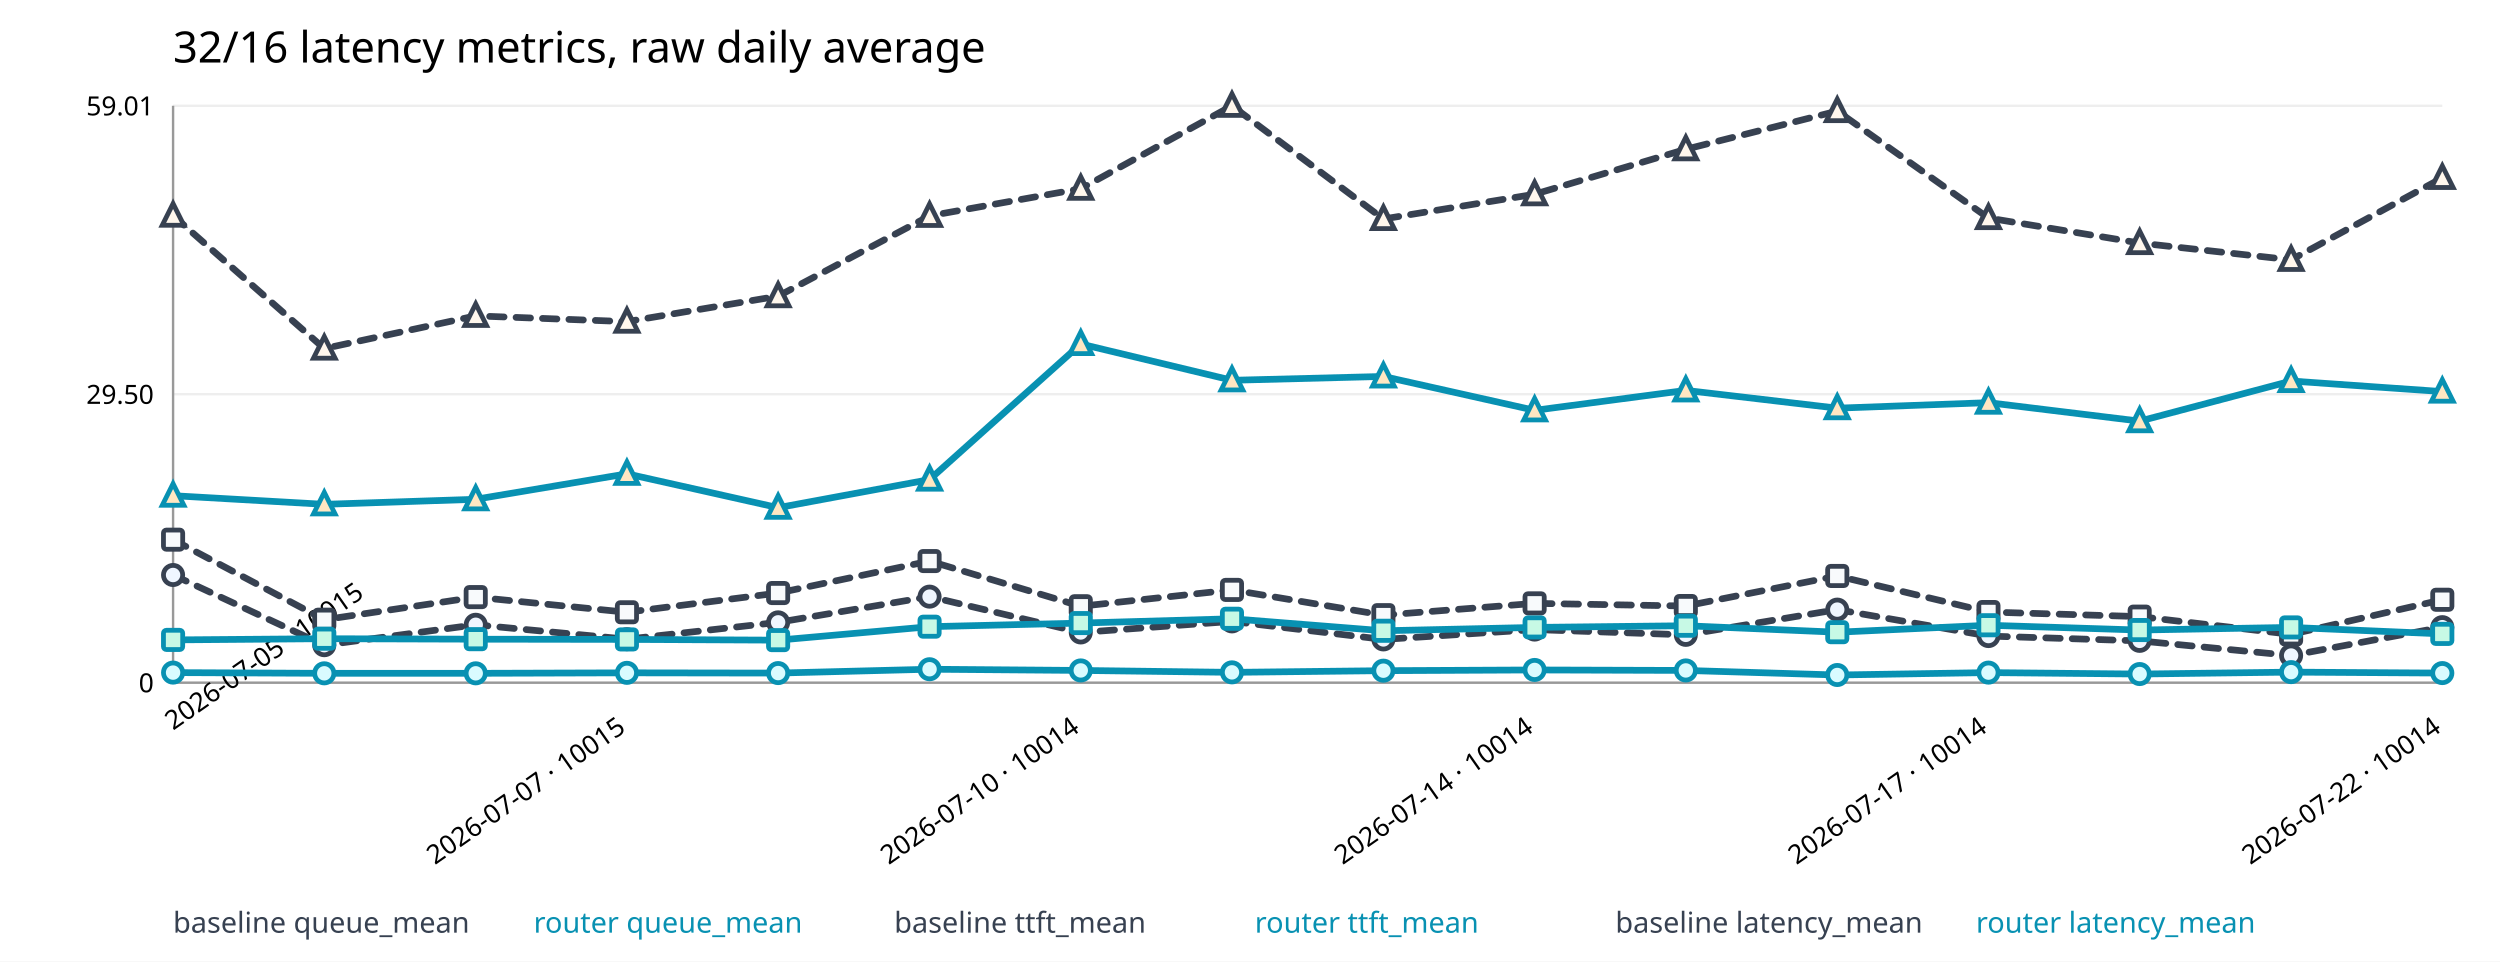
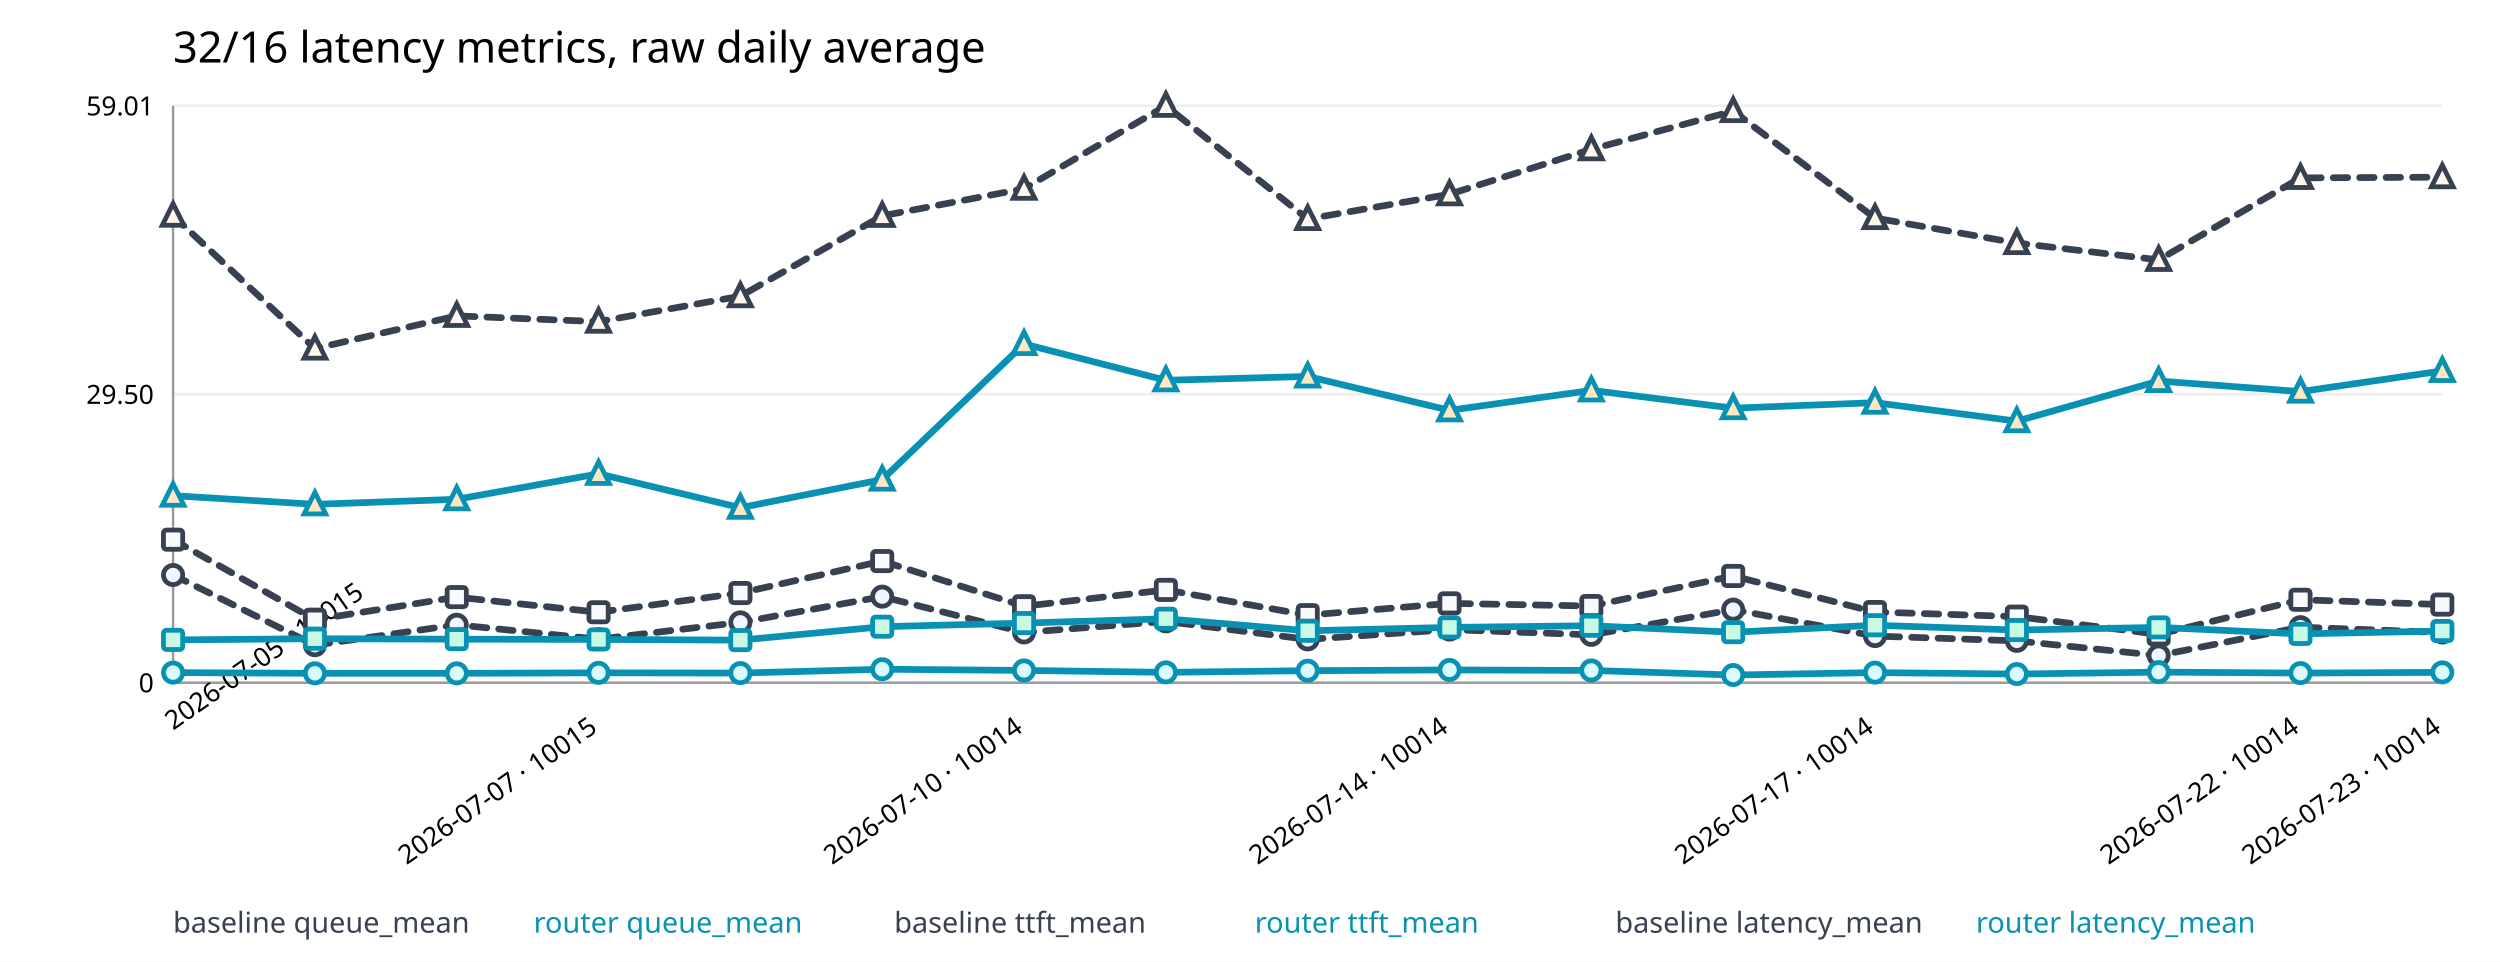
<svg xmlns="http://www.w3.org/2000/svg" width="1040" height="400" viewBox="0 0 1040 400">
  <rect width="100%" height="100%" fill="white" />
  <text x="72" y="26" font-size="18" font-family="sans-serif">32/16 latency metrics, raw daily average</text>
  <line x1="72" y1="284.0" x2="1016" y2="284.0" stroke="#eee" />
  <text x="64" y="288.0" text-anchor="end" font-size="11" font-family="sans-serif">0</text>
  <line x1="72" y1="164.0" x2="1016" y2="164.0" stroke="#eee" />
  <text x="64" y="168.0" text-anchor="end" font-size="11" font-family="sans-serif">29.50</text>
  <line x1="72" y1="44.0" x2="1016" y2="44.0" stroke="#eee" />
  <text x="64" y="48.0" text-anchor="end" font-size="11" font-family="sans-serif">59.01</text>
  <line x1="72" y1="284" x2="1016" y2="284" stroke="#999" />
  <line x1="72" y1="44" x2="72" y2="284" stroke="#999" />
  <text x="72.0" y="304" text-anchor="start" font-size="11" font-family="sans-serif" transform="rotate(-35 72.0 304)">2026-07-05 · 10015</text>
-   <text x="260.8" y="304" text-anchor="end" font-size="11" font-family="sans-serif" transform="rotate(-35 260.8 304)">2026-07-07 · 10015</text>
-   <text x="449.6" y="304" text-anchor="end" font-size="11" font-family="sans-serif" transform="rotate(-35 449.6 304)">2026-07-10 · 10014</text>
-   <text x="638.4" y="304" text-anchor="end" font-size="11" font-family="sans-serif" transform="rotate(-35 638.4 304)">2026-07-14 · 10014</text>
-   <text x="827.2" y="304" text-anchor="end" font-size="11" font-family="sans-serif" transform="rotate(-35 827.2 304)">2026-07-17 · 10014</text>
-   <text x="1016.0" y="304" text-anchor="end" font-size="11" font-family="sans-serif" transform="rotate(-35 1016.0 304)">2026-07-22 · 10014</text>
-   <polyline fill="none" stroke="#374151" stroke-width="2.8" stroke-linecap="round" stroke-linejoin="round" stroke-dasharray="6 5" points="72.0,239.2 134.9,268.4 197.9,259.9 260.8,265.9 323.7,258.9 386.7,248.2 449.6,263.1 512.5,258.5 575.5,266.0 638.4,261.9 701.3,264.1 764.3,253.6 827.2,264.6 890.1,266.6 953.1,272.7 1016.0,260.9" />
+   <text x="249.0" y="304" text-anchor="end" font-size="11" font-family="sans-serif" transform="rotate(-35 249.0 304)">2026-07-07 · 10015</text>
+   <text x="426.0" y="304" text-anchor="end" font-size="11" font-family="sans-serif" transform="rotate(-35 426.0 304)">2026-07-10 · 10014</text>
+   <text x="603.0" y="304" text-anchor="end" font-size="11" font-family="sans-serif" transform="rotate(-35 603.0 304)">2026-07-14 · 10014</text>
+   <text x="780.0" y="304" text-anchor="end" font-size="11" font-family="sans-serif" transform="rotate(-35 780.0 304)">2026-07-17 · 10014</text>
+   <text x="957.0" y="304" text-anchor="end" font-size="11" font-family="sans-serif" transform="rotate(-35 957.0 304)">2026-07-22 · 10014</text>
+   <text x="1016.0" y="304" text-anchor="end" font-size="11" font-family="sans-serif" transform="rotate(-35 1016.0 304)">2026-07-23 · 10014</text>
+   <polyline fill="none" stroke="#374151" stroke-width="2.8" stroke-linecap="round" stroke-linejoin="round" stroke-dasharray="6 5" points="72.0,239.2 131.0,268.4 190.0,259.9 249.0,265.9 308.0,258.9 367.0,248.2 426.0,263.1 485.0,258.5 544.0,266.0 603.0,261.9 662.0,264.1 721.0,253.6 780.0,264.6 839.0,266.6 898.0,272.7 957.0,260.9 1016.0,263.1" />
  <circle cx="72.0" cy="239.2" r="4" fill="#eff6ff" stroke="#374151" stroke-width="2" />
-   <circle cx="134.9" cy="268.4" r="4" fill="#eff6ff" stroke="#374151" stroke-width="2" />
-   <circle cx="197.9" cy="259.9" r="4" fill="#eff6ff" stroke="#374151" stroke-width="2" />
-   <circle cx="260.8" cy="265.9" r="4" fill="#eff6ff" stroke="#374151" stroke-width="2" />
-   <circle cx="323.7" cy="258.9" r="4" fill="#eff6ff" stroke="#374151" stroke-width="2" />
-   <circle cx="386.7" cy="248.2" r="4" fill="#eff6ff" stroke="#374151" stroke-width="2" />
-   <circle cx="449.6" cy="263.1" r="4" fill="#eff6ff" stroke="#374151" stroke-width="2" />
-   <circle cx="512.5" cy="258.5" r="4" fill="#eff6ff" stroke="#374151" stroke-width="2" />
-   <circle cx="575.5" cy="266.0" r="4" fill="#eff6ff" stroke="#374151" stroke-width="2" />
-   <circle cx="638.4" cy="261.9" r="4" fill="#eff6ff" stroke="#374151" stroke-width="2" />
-   <circle cx="701.3" cy="264.1" r="4" fill="#eff6ff" stroke="#374151" stroke-width="2" />
-   <circle cx="764.3" cy="253.6" r="4" fill="#eff6ff" stroke="#374151" stroke-width="2" />
-   <circle cx="827.2" cy="264.6" r="4" fill="#eff6ff" stroke="#374151" stroke-width="2" />
-   <circle cx="890.1" cy="266.6" r="4" fill="#eff6ff" stroke="#374151" stroke-width="2" />
-   <circle cx="953.1" cy="272.7" r="4" fill="#eff6ff" stroke="#374151" stroke-width="2" />
-   <circle cx="1016.0" cy="260.9" r="4" fill="#eff6ff" stroke="#374151" stroke-width="2" />
+   <circle cx="131.0" cy="268.4" r="4" fill="#eff6ff" stroke="#374151" stroke-width="2" />
+   <circle cx="190.0" cy="259.9" r="4" fill="#eff6ff" stroke="#374151" stroke-width="2" />
+   <circle cx="249.0" cy="265.9" r="4" fill="#eff6ff" stroke="#374151" stroke-width="2" />
+   <circle cx="308.0" cy="258.9" r="4" fill="#eff6ff" stroke="#374151" stroke-width="2" />
+   <circle cx="367.0" cy="248.2" r="4" fill="#eff6ff" stroke="#374151" stroke-width="2" />
+   <circle cx="426.0" cy="263.1" r="4" fill="#eff6ff" stroke="#374151" stroke-width="2" />
+   <circle cx="485.0" cy="258.5" r="4" fill="#eff6ff" stroke="#374151" stroke-width="2" />
+   <circle cx="544.0" cy="266.0" r="4" fill="#eff6ff" stroke="#374151" stroke-width="2" />
+   <circle cx="603.0" cy="261.9" r="4" fill="#eff6ff" stroke="#374151" stroke-width="2" />
+   <circle cx="662.0" cy="264.1" r="4" fill="#eff6ff" stroke="#374151" stroke-width="2" />
+   <circle cx="721.0" cy="253.6" r="4" fill="#eff6ff" stroke="#374151" stroke-width="2" />
+   <circle cx="780.0" cy="264.6" r="4" fill="#eff6ff" stroke="#374151" stroke-width="2" />
+   <circle cx="839.0" cy="266.6" r="4" fill="#eff6ff" stroke="#374151" stroke-width="2" />
+   <circle cx="898.0" cy="272.7" r="4" fill="#eff6ff" stroke="#374151" stroke-width="2" />
+   <circle cx="957.0" cy="260.9" r="4" fill="#eff6ff" stroke="#374151" stroke-width="2" />
+   <circle cx="1016.0" cy="263.1" r="4" fill="#eff6ff" stroke="#374151" stroke-width="2" />
  <text x="72" y="388" font-size="12" fill="#374151" font-family="sans-serif">baseline queue_mean</text>
-   <polyline fill="none" stroke="#0891b2" stroke-width="2.8" stroke-linecap="round" stroke-linejoin="round" points="72.0,279.8 134.9,280.1 197.9,280.1 260.8,279.9 323.7,280.0 386.7,278.4 449.6,278.9 512.5,279.7 575.5,279.0 638.4,278.7 701.3,278.9 764.3,280.8 827.2,279.8 890.1,280.4 953.1,279.6 1016.0,280.0" />
+   <polyline fill="none" stroke="#0891b2" stroke-width="2.8" stroke-linecap="round" stroke-linejoin="round" points="72.0,279.8 131.0,280.1 190.0,280.1 249.0,279.9 308.0,280.0 367.0,278.4 426.0,278.9 485.0,279.7 544.0,279.0 603.0,278.7 662.0,278.9 721.0,280.8 780.0,279.8 839.0,280.4 898.0,279.6 957.0,280.0 1016.0,279.7" />
  <circle cx="72.0" cy="279.8" r="4" fill="#d9fbff" stroke="#0891b2" stroke-width="2" />
-   <circle cx="134.9" cy="280.1" r="4" fill="#d9fbff" stroke="#0891b2" stroke-width="2" />
-   <circle cx="197.9" cy="280.1" r="4" fill="#d9fbff" stroke="#0891b2" stroke-width="2" />
-   <circle cx="260.8" cy="279.9" r="4" fill="#d9fbff" stroke="#0891b2" stroke-width="2" />
-   <circle cx="323.7" cy="280.0" r="4" fill="#d9fbff" stroke="#0891b2" stroke-width="2" />
-   <circle cx="386.7" cy="278.4" r="4" fill="#d9fbff" stroke="#0891b2" stroke-width="2" />
-   <circle cx="449.6" cy="278.9" r="4" fill="#d9fbff" stroke="#0891b2" stroke-width="2" />
-   <circle cx="512.5" cy="279.7" r="4" fill="#d9fbff" stroke="#0891b2" stroke-width="2" />
-   <circle cx="575.5" cy="279.0" r="4" fill="#d9fbff" stroke="#0891b2" stroke-width="2" />
-   <circle cx="638.4" cy="278.7" r="4" fill="#d9fbff" stroke="#0891b2" stroke-width="2" />
-   <circle cx="701.3" cy="278.9" r="4" fill="#d9fbff" stroke="#0891b2" stroke-width="2" />
-   <circle cx="764.3" cy="280.8" r="4" fill="#d9fbff" stroke="#0891b2" stroke-width="2" />
-   <circle cx="827.2" cy="279.8" r="4" fill="#d9fbff" stroke="#0891b2" stroke-width="2" />
-   <circle cx="890.1" cy="280.4" r="4" fill="#d9fbff" stroke="#0891b2" stroke-width="2" />
-   <circle cx="953.1" cy="279.6" r="4" fill="#d9fbff" stroke="#0891b2" stroke-width="2" />
-   <circle cx="1016.0" cy="280.0" r="4" fill="#d9fbff" stroke="#0891b2" stroke-width="2" />
+   <circle cx="131.0" cy="280.1" r="4" fill="#d9fbff" stroke="#0891b2" stroke-width="2" />
+   <circle cx="190.0" cy="280.1" r="4" fill="#d9fbff" stroke="#0891b2" stroke-width="2" />
+   <circle cx="249.0" cy="279.9" r="4" fill="#d9fbff" stroke="#0891b2" stroke-width="2" />
+   <circle cx="308.0" cy="280.0" r="4" fill="#d9fbff" stroke="#0891b2" stroke-width="2" />
+   <circle cx="367.0" cy="278.4" r="4" fill="#d9fbff" stroke="#0891b2" stroke-width="2" />
+   <circle cx="426.0" cy="278.9" r="4" fill="#d9fbff" stroke="#0891b2" stroke-width="2" />
+   <circle cx="485.0" cy="279.7" r="4" fill="#d9fbff" stroke="#0891b2" stroke-width="2" />
+   <circle cx="544.0" cy="279.0" r="4" fill="#d9fbff" stroke="#0891b2" stroke-width="2" />
+   <circle cx="603.0" cy="278.7" r="4" fill="#d9fbff" stroke="#0891b2" stroke-width="2" />
+   <circle cx="662.0" cy="278.9" r="4" fill="#d9fbff" stroke="#0891b2" stroke-width="2" />
+   <circle cx="721.0" cy="280.8" r="4" fill="#d9fbff" stroke="#0891b2" stroke-width="2" />
+   <circle cx="780.0" cy="279.8" r="4" fill="#d9fbff" stroke="#0891b2" stroke-width="2" />
+   <circle cx="839.0" cy="280.4" r="4" fill="#d9fbff" stroke="#0891b2" stroke-width="2" />
+   <circle cx="898.0" cy="279.6" r="4" fill="#d9fbff" stroke="#0891b2" stroke-width="2" />
+   <circle cx="957.0" cy="280.0" r="4" fill="#d9fbff" stroke="#0891b2" stroke-width="2" />
+   <circle cx="1016.0" cy="279.7" r="4" fill="#d9fbff" stroke="#0891b2" stroke-width="2" />
  <text x="222" y="388" font-size="12" fill="#0891b2" font-family="sans-serif">router queue_mean</text>
-   <polyline fill="none" stroke="#374151" stroke-width="2.8" stroke-linecap="round" stroke-linejoin="round" stroke-dasharray="6 5" points="72.0,224.5 134.9,257.8 197.9,248.4 260.8,254.7 323.7,246.7 386.7,233.4 449.6,252.2 512.5,245.4 575.5,255.9 638.4,251.0 701.3,252.1 764.3,239.6 827.2,254.6 890.1,256.5 953.1,263.9 1016.0,249.5" />
+   <polyline fill="none" stroke="#374151" stroke-width="2.8" stroke-linecap="round" stroke-linejoin="round" stroke-dasharray="6 5" points="72.0,224.5 131.0,257.8 190.0,248.4 249.0,254.7 308.0,246.7 367.0,233.4 426.0,252.2 485.0,245.4 544.0,255.9 603.0,251.0 662.0,252.1 721.0,239.6 780.0,254.6 839.0,256.5 898.0,263.9 957.0,249.5 1016.0,251.5" />
  <rect x="68.0" y="220.5" width="8" height="8" rx="1.2" fill="#f8fafc" stroke="#374151" stroke-width="2" />
-   <rect x="130.9" y="253.8" width="8" height="8" rx="1.2" fill="#f8fafc" stroke="#374151" stroke-width="2" />
-   <rect x="193.9" y="244.4" width="8" height="8" rx="1.2" fill="#f8fafc" stroke="#374151" stroke-width="2" />
-   <rect x="256.8" y="250.7" width="8" height="8" rx="1.2" fill="#f8fafc" stroke="#374151" stroke-width="2" />
-   <rect x="319.7" y="242.7" width="8" height="8" rx="1.2" fill="#f8fafc" stroke="#374151" stroke-width="2" />
-   <rect x="382.7" y="229.4" width="8" height="8" rx="1.2" fill="#f8fafc" stroke="#374151" stroke-width="2" />
-   <rect x="445.6" y="248.2" width="8" height="8" rx="1.2" fill="#f8fafc" stroke="#374151" stroke-width="2" />
-   <rect x="508.5" y="241.4" width="8" height="8" rx="1.2" fill="#f8fafc" stroke="#374151" stroke-width="2" />
-   <rect x="571.5" y="251.9" width="8" height="8" rx="1.2" fill="#f8fafc" stroke="#374151" stroke-width="2" />
-   <rect x="634.4" y="247.0" width="8" height="8" rx="1.2" fill="#f8fafc" stroke="#374151" stroke-width="2" />
-   <rect x="697.3" y="248.1" width="8" height="8" rx="1.2" fill="#f8fafc" stroke="#374151" stroke-width="2" />
-   <rect x="760.3" y="235.6" width="8" height="8" rx="1.2" fill="#f8fafc" stroke="#374151" stroke-width="2" />
-   <rect x="823.2" y="250.6" width="8" height="8" rx="1.2" fill="#f8fafc" stroke="#374151" stroke-width="2" />
-   <rect x="886.1" y="252.5" width="8" height="8" rx="1.2" fill="#f8fafc" stroke="#374151" stroke-width="2" />
-   <rect x="949.1" y="259.9" width="8" height="8" rx="1.2" fill="#f8fafc" stroke="#374151" stroke-width="2" />
-   <rect x="1012.0" y="245.5" width="8" height="8" rx="1.2" fill="#f8fafc" stroke="#374151" stroke-width="2" />
+   <rect x="127.0" y="253.8" width="8" height="8" rx="1.2" fill="#f8fafc" stroke="#374151" stroke-width="2" />
+   <rect x="186.0" y="244.4" width="8" height="8" rx="1.2" fill="#f8fafc" stroke="#374151" stroke-width="2" />
+   <rect x="245.0" y="250.7" width="8" height="8" rx="1.2" fill="#f8fafc" stroke="#374151" stroke-width="2" />
+   <rect x="304.0" y="242.7" width="8" height="8" rx="1.2" fill="#f8fafc" stroke="#374151" stroke-width="2" />
+   <rect x="363.0" y="229.4" width="8" height="8" rx="1.2" fill="#f8fafc" stroke="#374151" stroke-width="2" />
+   <rect x="422.0" y="248.2" width="8" height="8" rx="1.2" fill="#f8fafc" stroke="#374151" stroke-width="2" />
+   <rect x="481.0" y="241.4" width="8" height="8" rx="1.2" fill="#f8fafc" stroke="#374151" stroke-width="2" />
+   <rect x="540.0" y="251.9" width="8" height="8" rx="1.2" fill="#f8fafc" stroke="#374151" stroke-width="2" />
+   <rect x="599.0" y="247.0" width="8" height="8" rx="1.2" fill="#f8fafc" stroke="#374151" stroke-width="2" />
+   <rect x="658.0" y="248.1" width="8" height="8" rx="1.2" fill="#f8fafc" stroke="#374151" stroke-width="2" />
+   <rect x="717.0" y="235.6" width="8" height="8" rx="1.2" fill="#f8fafc" stroke="#374151" stroke-width="2" />
+   <rect x="776.0" y="250.6" width="8" height="8" rx="1.2" fill="#f8fafc" stroke="#374151" stroke-width="2" />
+   <rect x="835.0" y="252.5" width="8" height="8" rx="1.2" fill="#f8fafc" stroke="#374151" stroke-width="2" />
+   <rect x="894.0" y="259.9" width="8" height="8" rx="1.2" fill="#f8fafc" stroke="#374151" stroke-width="2" />
+   <rect x="953.0" y="245.5" width="8" height="8" rx="1.2" fill="#f8fafc" stroke="#374151" stroke-width="2" />
+   <rect x="1012.0" y="247.5" width="8" height="8" rx="1.2" fill="#f8fafc" stroke="#374151" stroke-width="2" />
  <text x="372" y="388" font-size="12" fill="#374151" font-family="sans-serif">baseline ttft_mean</text>
-   <polyline fill="none" stroke="#0891b2" stroke-width="2.8" stroke-linecap="round" stroke-linejoin="round" points="72.0,266.2 134.9,265.7 197.9,265.9 260.8,266.0 323.7,266.3 386.7,260.7 449.6,259.2 512.5,257.4 575.5,262.4 638.4,261.0 701.3,260.3 764.3,263.0 827.2,260.1 890.1,262.1 953.1,261.0 1016.0,263.7" />
+   <polyline fill="none" stroke="#0891b2" stroke-width="2.8" stroke-linecap="round" stroke-linejoin="round" points="72.0,266.2 131.0,265.7 190.0,265.9 249.0,266.0 308.0,266.3 367.0,260.7 426.0,259.2 485.0,257.4 544.0,262.4 603.0,261.0 662.0,260.3 721.0,263.0 780.0,260.1 839.0,262.1 898.0,261.0 957.0,263.7 1016.0,262.5" />
  <rect x="68.0" y="262.2" width="8" height="8" rx="1.2" fill="#c7f9e5" stroke="#0891b2" stroke-width="2" />
-   <rect x="130.9" y="261.7" width="8" height="8" rx="1.2" fill="#c7f9e5" stroke="#0891b2" stroke-width="2" />
-   <rect x="193.9" y="261.9" width="8" height="8" rx="1.2" fill="#c7f9e5" stroke="#0891b2" stroke-width="2" />
-   <rect x="256.8" y="262.0" width="8" height="8" rx="1.2" fill="#c7f9e5" stroke="#0891b2" stroke-width="2" />
-   <rect x="319.7" y="262.3" width="8" height="8" rx="1.2" fill="#c7f9e5" stroke="#0891b2" stroke-width="2" />
-   <rect x="382.7" y="256.7" width="8" height="8" rx="1.2" fill="#c7f9e5" stroke="#0891b2" stroke-width="2" />
-   <rect x="445.6" y="255.2" width="8" height="8" rx="1.2" fill="#c7f9e5" stroke="#0891b2" stroke-width="2" />
-   <rect x="508.5" y="253.4" width="8" height="8" rx="1.2" fill="#c7f9e5" stroke="#0891b2" stroke-width="2" />
-   <rect x="571.5" y="258.4" width="8" height="8" rx="1.2" fill="#c7f9e5" stroke="#0891b2" stroke-width="2" />
-   <rect x="634.4" y="257.0" width="8" height="8" rx="1.2" fill="#c7f9e5" stroke="#0891b2" stroke-width="2" />
-   <rect x="697.3" y="256.3" width="8" height="8" rx="1.2" fill="#c7f9e5" stroke="#0891b2" stroke-width="2" />
-   <rect x="760.3" y="259.0" width="8" height="8" rx="1.2" fill="#c7f9e5" stroke="#0891b2" stroke-width="2" />
-   <rect x="823.2" y="256.1" width="8" height="8" rx="1.2" fill="#c7f9e5" stroke="#0891b2" stroke-width="2" />
-   <rect x="886.1" y="258.1" width="8" height="8" rx="1.2" fill="#c7f9e5" stroke="#0891b2" stroke-width="2" />
-   <rect x="949.1" y="257.0" width="8" height="8" rx="1.2" fill="#c7f9e5" stroke="#0891b2" stroke-width="2" />
-   <rect x="1012.0" y="259.7" width="8" height="8" rx="1.2" fill="#c7f9e5" stroke="#0891b2" stroke-width="2" />
+   <rect x="127.0" y="261.7" width="8" height="8" rx="1.2" fill="#c7f9e5" stroke="#0891b2" stroke-width="2" />
+   <rect x="186.0" y="261.9" width="8" height="8" rx="1.2" fill="#c7f9e5" stroke="#0891b2" stroke-width="2" />
+   <rect x="245.0" y="262.0" width="8" height="8" rx="1.2" fill="#c7f9e5" stroke="#0891b2" stroke-width="2" />
+   <rect x="304.0" y="262.3" width="8" height="8" rx="1.2" fill="#c7f9e5" stroke="#0891b2" stroke-width="2" />
+   <rect x="363.0" y="256.7" width="8" height="8" rx="1.2" fill="#c7f9e5" stroke="#0891b2" stroke-width="2" />
+   <rect x="422.0" y="255.2" width="8" height="8" rx="1.2" fill="#c7f9e5" stroke="#0891b2" stroke-width="2" />
+   <rect x="481.0" y="253.4" width="8" height="8" rx="1.2" fill="#c7f9e5" stroke="#0891b2" stroke-width="2" />
+   <rect x="540.0" y="258.4" width="8" height="8" rx="1.2" fill="#c7f9e5" stroke="#0891b2" stroke-width="2" />
+   <rect x="599.0" y="257.0" width="8" height="8" rx="1.2" fill="#c7f9e5" stroke="#0891b2" stroke-width="2" />
+   <rect x="658.0" y="256.3" width="8" height="8" rx="1.2" fill="#c7f9e5" stroke="#0891b2" stroke-width="2" />
+   <rect x="717.0" y="259.0" width="8" height="8" rx="1.2" fill="#c7f9e5" stroke="#0891b2" stroke-width="2" />
+   <rect x="776.0" y="256.1" width="8" height="8" rx="1.2" fill="#c7f9e5" stroke="#0891b2" stroke-width="2" />
+   <rect x="835.0" y="258.1" width="8" height="8" rx="1.2" fill="#c7f9e5" stroke="#0891b2" stroke-width="2" />
+   <rect x="894.0" y="257.0" width="8" height="8" rx="1.2" fill="#c7f9e5" stroke="#0891b2" stroke-width="2" />
+   <rect x="953.0" y="259.7" width="8" height="8" rx="1.2" fill="#c7f9e5" stroke="#0891b2" stroke-width="2" />
+   <rect x="1012.0" y="258.5" width="8" height="8" rx="1.2" fill="#c7f9e5" stroke="#0891b2" stroke-width="2" />
  <text x="522" y="388" font-size="12" fill="#0891b2" font-family="sans-serif">router ttft_mean</text>
-   <polyline fill="none" stroke="#374151" stroke-width="2.8" stroke-linecap="round" stroke-linejoin="round" stroke-dasharray="6 5" points="72.0,89.7 134.9,145.0 197.9,131.4 260.8,133.8 323.7,123.2 386.7,89.8 449.6,78.5 512.5,44.0 575.5,91.1 638.4,80.8 701.3,62.1 764.3,46.2 827.2,90.7 890.1,101.1 953.1,108.1 1016.0,74.0" />
+   <polyline fill="none" stroke="#374151" stroke-width="2.8" stroke-linecap="round" stroke-linejoin="round" stroke-dasharray="6 5" points="72.0,89.7 131.0,145.0 190.0,131.4 249.0,133.8 308.0,123.2 367.0,89.8 426.0,78.5 485.0,44.0 544.0,91.1 603.0,80.8 662.0,62.1 721.0,46.2 780.0,90.7 839.0,101.1 898.0,108.1 957.0,74.0 1016.0,73.7" />
  <polygon points="72.0,84.7 67.5,93.7 76.5,93.7" fill="#fff7ed" stroke="#374151" stroke-width="2" />
-   <polygon points="134.9,140.0 130.4,149.0 139.4,149.0" fill="#fff7ed" stroke="#374151" stroke-width="2" />
-   <polygon points="197.9,126.4 193.4,135.4 202.4,135.4" fill="#fff7ed" stroke="#374151" stroke-width="2" />
-   <polygon points="260.8,128.8 256.3,137.8 265.3,137.8" fill="#fff7ed" stroke="#374151" stroke-width="2" />
-   <polygon points="323.7,118.2 319.2,127.2 328.2,127.2" fill="#fff7ed" stroke="#374151" stroke-width="2" />
-   <polygon points="386.7,84.8 382.2,93.8 391.2,93.8" fill="#fff7ed" stroke="#374151" stroke-width="2" />
-   <polygon points="449.6,73.5 445.1,82.5 454.1,82.5" fill="#fff7ed" stroke="#374151" stroke-width="2" />
-   <polygon points="512.5,39.0 508.0,48.0 517.0,48.0" fill="#fff7ed" stroke="#374151" stroke-width="2" />
-   <polygon points="575.5,86.1 571.0,95.1 580.0,95.1" fill="#fff7ed" stroke="#374151" stroke-width="2" />
-   <polygon points="638.4,75.8 633.9,84.8 642.9,84.8" fill="#fff7ed" stroke="#374151" stroke-width="2" />
-   <polygon points="701.3,57.1 696.8,66.1 705.8,66.1" fill="#fff7ed" stroke="#374151" stroke-width="2" />
-   <polygon points="764.3,41.2 759.8,50.2 768.8,50.2" fill="#fff7ed" stroke="#374151" stroke-width="2" />
-   <polygon points="827.2,85.7 822.7,94.7 831.7,94.7" fill="#fff7ed" stroke="#374151" stroke-width="2" />
-   <polygon points="890.1,96.1 885.6,105.1 894.6,105.1" fill="#fff7ed" stroke="#374151" stroke-width="2" />
-   <polygon points="953.1,103.1 948.6,112.1 957.6,112.1" fill="#fff7ed" stroke="#374151" stroke-width="2" />
-   <polygon points="1016.0,69.0 1011.5,78.0 1020.5,78.0" fill="#fff7ed" stroke="#374151" stroke-width="2" />
+   <polygon points="131.0,140.0 126.5,149.0 135.5,149.0" fill="#fff7ed" stroke="#374151" stroke-width="2" />
+   <polygon points="190.0,126.4 185.5,135.4 194.5,135.4" fill="#fff7ed" stroke="#374151" stroke-width="2" />
+   <polygon points="249.0,128.8 244.5,137.8 253.5,137.8" fill="#fff7ed" stroke="#374151" stroke-width="2" />
+   <polygon points="308.0,118.2 303.5,127.2 312.5,127.2" fill="#fff7ed" stroke="#374151" stroke-width="2" />
+   <polygon points="367.0,84.8 362.5,93.8 371.5,93.8" fill="#fff7ed" stroke="#374151" stroke-width="2" />
+   <polygon points="426.0,73.5 421.5,82.5 430.5,82.5" fill="#fff7ed" stroke="#374151" stroke-width="2" />
+   <polygon points="485.0,39.0 480.5,48.0 489.5,48.0" fill="#fff7ed" stroke="#374151" stroke-width="2" />
+   <polygon points="544.0,86.1 539.5,95.1 548.5,95.1" fill="#fff7ed" stroke="#374151" stroke-width="2" />
+   <polygon points="603.0,75.8 598.5,84.8 607.5,84.8" fill="#fff7ed" stroke="#374151" stroke-width="2" />
+   <polygon points="662.0,57.1 657.5,66.1 666.5,66.1" fill="#fff7ed" stroke="#374151" stroke-width="2" />
+   <polygon points="721.0,41.2 716.5,50.2 725.5,50.2" fill="#fff7ed" stroke="#374151" stroke-width="2" />
+   <polygon points="780.0,85.7 775.5,94.7 784.5,94.7" fill="#fff7ed" stroke="#374151" stroke-width="2" />
+   <polygon points="839.0,96.1 834.5,105.1 843.5,105.1" fill="#fff7ed" stroke="#374151" stroke-width="2" />
+   <polygon points="898.0,103.1 893.5,112.1 902.5,112.1" fill="#fff7ed" stroke="#374151" stroke-width="2" />
+   <polygon points="957.0,69.0 952.5,78.0 961.5,78.0" fill="#fff7ed" stroke="#374151" stroke-width="2" />
+   <polygon points="1016.0,68.7 1011.5,77.7 1020.5,77.7" fill="#fff7ed" stroke="#374151" stroke-width="2" />
  <text x="672" y="388" font-size="12" fill="#374151" font-family="sans-serif">baseline latency_mean</text>
-   <polyline fill="none" stroke="#0891b2" stroke-width="2.8" stroke-linecap="round" stroke-linejoin="round" points="72.0,206.2 134.9,209.8 197.9,207.7 260.8,197.1 323.7,211.2 386.7,199.5 449.6,143.1 512.5,158.2 575.5,156.6 638.4,170.7 701.3,162.4 764.3,169.8 827.2,167.5 890.1,175.2 953.1,158.5 1016.0,162.9" />
+   <polyline fill="none" stroke="#0891b2" stroke-width="2.8" stroke-linecap="round" stroke-linejoin="round" points="72.0,206.2 131.0,209.8 190.0,207.7 249.0,197.1 308.0,211.2 367.0,199.5 426.0,143.1 485.0,158.2 544.0,156.6 603.0,170.7 662.0,162.4 721.0,169.8 780.0,167.5 839.0,175.2 898.0,158.5 957.0,162.9 1016.0,154.3" />
  <polygon points="72.0,201.2 67.5,210.2 76.5,210.2" fill="#ffe7c2" stroke="#0891b2" stroke-width="2" />
-   <polygon points="134.9,204.8 130.4,213.8 139.4,213.8" fill="#ffe7c2" stroke="#0891b2" stroke-width="2" />
-   <polygon points="197.9,202.7 193.4,211.7 202.4,211.7" fill="#ffe7c2" stroke="#0891b2" stroke-width="2" />
-   <polygon points="260.8,192.1 256.3,201.1 265.3,201.1" fill="#ffe7c2" stroke="#0891b2" stroke-width="2" />
-   <polygon points="323.7,206.2 319.2,215.2 328.2,215.2" fill="#ffe7c2" stroke="#0891b2" stroke-width="2" />
-   <polygon points="386.7,194.5 382.2,203.5 391.2,203.5" fill="#ffe7c2" stroke="#0891b2" stroke-width="2" />
-   <polygon points="449.6,138.1 445.1,147.1 454.1,147.1" fill="#ffe7c2" stroke="#0891b2" stroke-width="2" />
-   <polygon points="512.5,153.2 508.0,162.2 517.0,162.2" fill="#ffe7c2" stroke="#0891b2" stroke-width="2" />
-   <polygon points="575.5,151.6 571.0,160.6 580.0,160.6" fill="#ffe7c2" stroke="#0891b2" stroke-width="2" />
-   <polygon points="638.4,165.7 633.9,174.7 642.9,174.7" fill="#ffe7c2" stroke="#0891b2" stroke-width="2" />
-   <polygon points="701.3,157.4 696.8,166.4 705.8,166.4" fill="#ffe7c2" stroke="#0891b2" stroke-width="2" />
-   <polygon points="764.3,164.8 759.8,173.8 768.8,173.8" fill="#ffe7c2" stroke="#0891b2" stroke-width="2" />
-   <polygon points="827.2,162.5 822.7,171.5 831.7,171.5" fill="#ffe7c2" stroke="#0891b2" stroke-width="2" />
-   <polygon points="890.1,170.2 885.6,179.2 894.6,179.2" fill="#ffe7c2" stroke="#0891b2" stroke-width="2" />
-   <polygon points="953.1,153.5 948.6,162.5 957.6,162.5" fill="#ffe7c2" stroke="#0891b2" stroke-width="2" />
-   <polygon points="1016.0,157.9 1011.5,166.9 1020.5,166.9" fill="#ffe7c2" stroke="#0891b2" stroke-width="2" />
+   <polygon points="131.0,204.8 126.5,213.8 135.5,213.8" fill="#ffe7c2" stroke="#0891b2" stroke-width="2" />
+   <polygon points="190.0,202.7 185.5,211.7 194.5,211.7" fill="#ffe7c2" stroke="#0891b2" stroke-width="2" />
+   <polygon points="249.0,192.1 244.5,201.1 253.5,201.1" fill="#ffe7c2" stroke="#0891b2" stroke-width="2" />
+   <polygon points="308.0,206.2 303.5,215.2 312.5,215.2" fill="#ffe7c2" stroke="#0891b2" stroke-width="2" />
+   <polygon points="367.0,194.5 362.5,203.5 371.5,203.5" fill="#ffe7c2" stroke="#0891b2" stroke-width="2" />
+   <polygon points="426.0,138.1 421.5,147.1 430.5,147.1" fill="#ffe7c2" stroke="#0891b2" stroke-width="2" />
+   <polygon points="485.0,153.2 480.5,162.2 489.5,162.2" fill="#ffe7c2" stroke="#0891b2" stroke-width="2" />
+   <polygon points="544.0,151.6 539.5,160.6 548.5,160.6" fill="#ffe7c2" stroke="#0891b2" stroke-width="2" />
+   <polygon points="603.0,165.7 598.5,174.7 607.5,174.7" fill="#ffe7c2" stroke="#0891b2" stroke-width="2" />
+   <polygon points="662.0,157.4 657.5,166.4 666.5,166.4" fill="#ffe7c2" stroke="#0891b2" stroke-width="2" />
+   <polygon points="721.0,164.8 716.5,173.8 725.5,173.8" fill="#ffe7c2" stroke="#0891b2" stroke-width="2" />
+   <polygon points="780.0,162.5 775.5,171.5 784.5,171.5" fill="#ffe7c2" stroke="#0891b2" stroke-width="2" />
+   <polygon points="839.0,170.2 834.5,179.2 843.5,179.2" fill="#ffe7c2" stroke="#0891b2" stroke-width="2" />
+   <polygon points="898.0,153.5 893.5,162.5 902.5,162.5" fill="#ffe7c2" stroke="#0891b2" stroke-width="2" />
+   <polygon points="957.0,157.9 952.5,166.9 961.5,166.9" fill="#ffe7c2" stroke="#0891b2" stroke-width="2" />
+   <polygon points="1016.0,149.3 1011.5,158.3 1020.5,158.3" fill="#ffe7c2" stroke="#0891b2" stroke-width="2" />
  <text x="822" y="388" font-size="12" fill="#0891b2" font-family="sans-serif">router latency_mean</text>
</svg>
